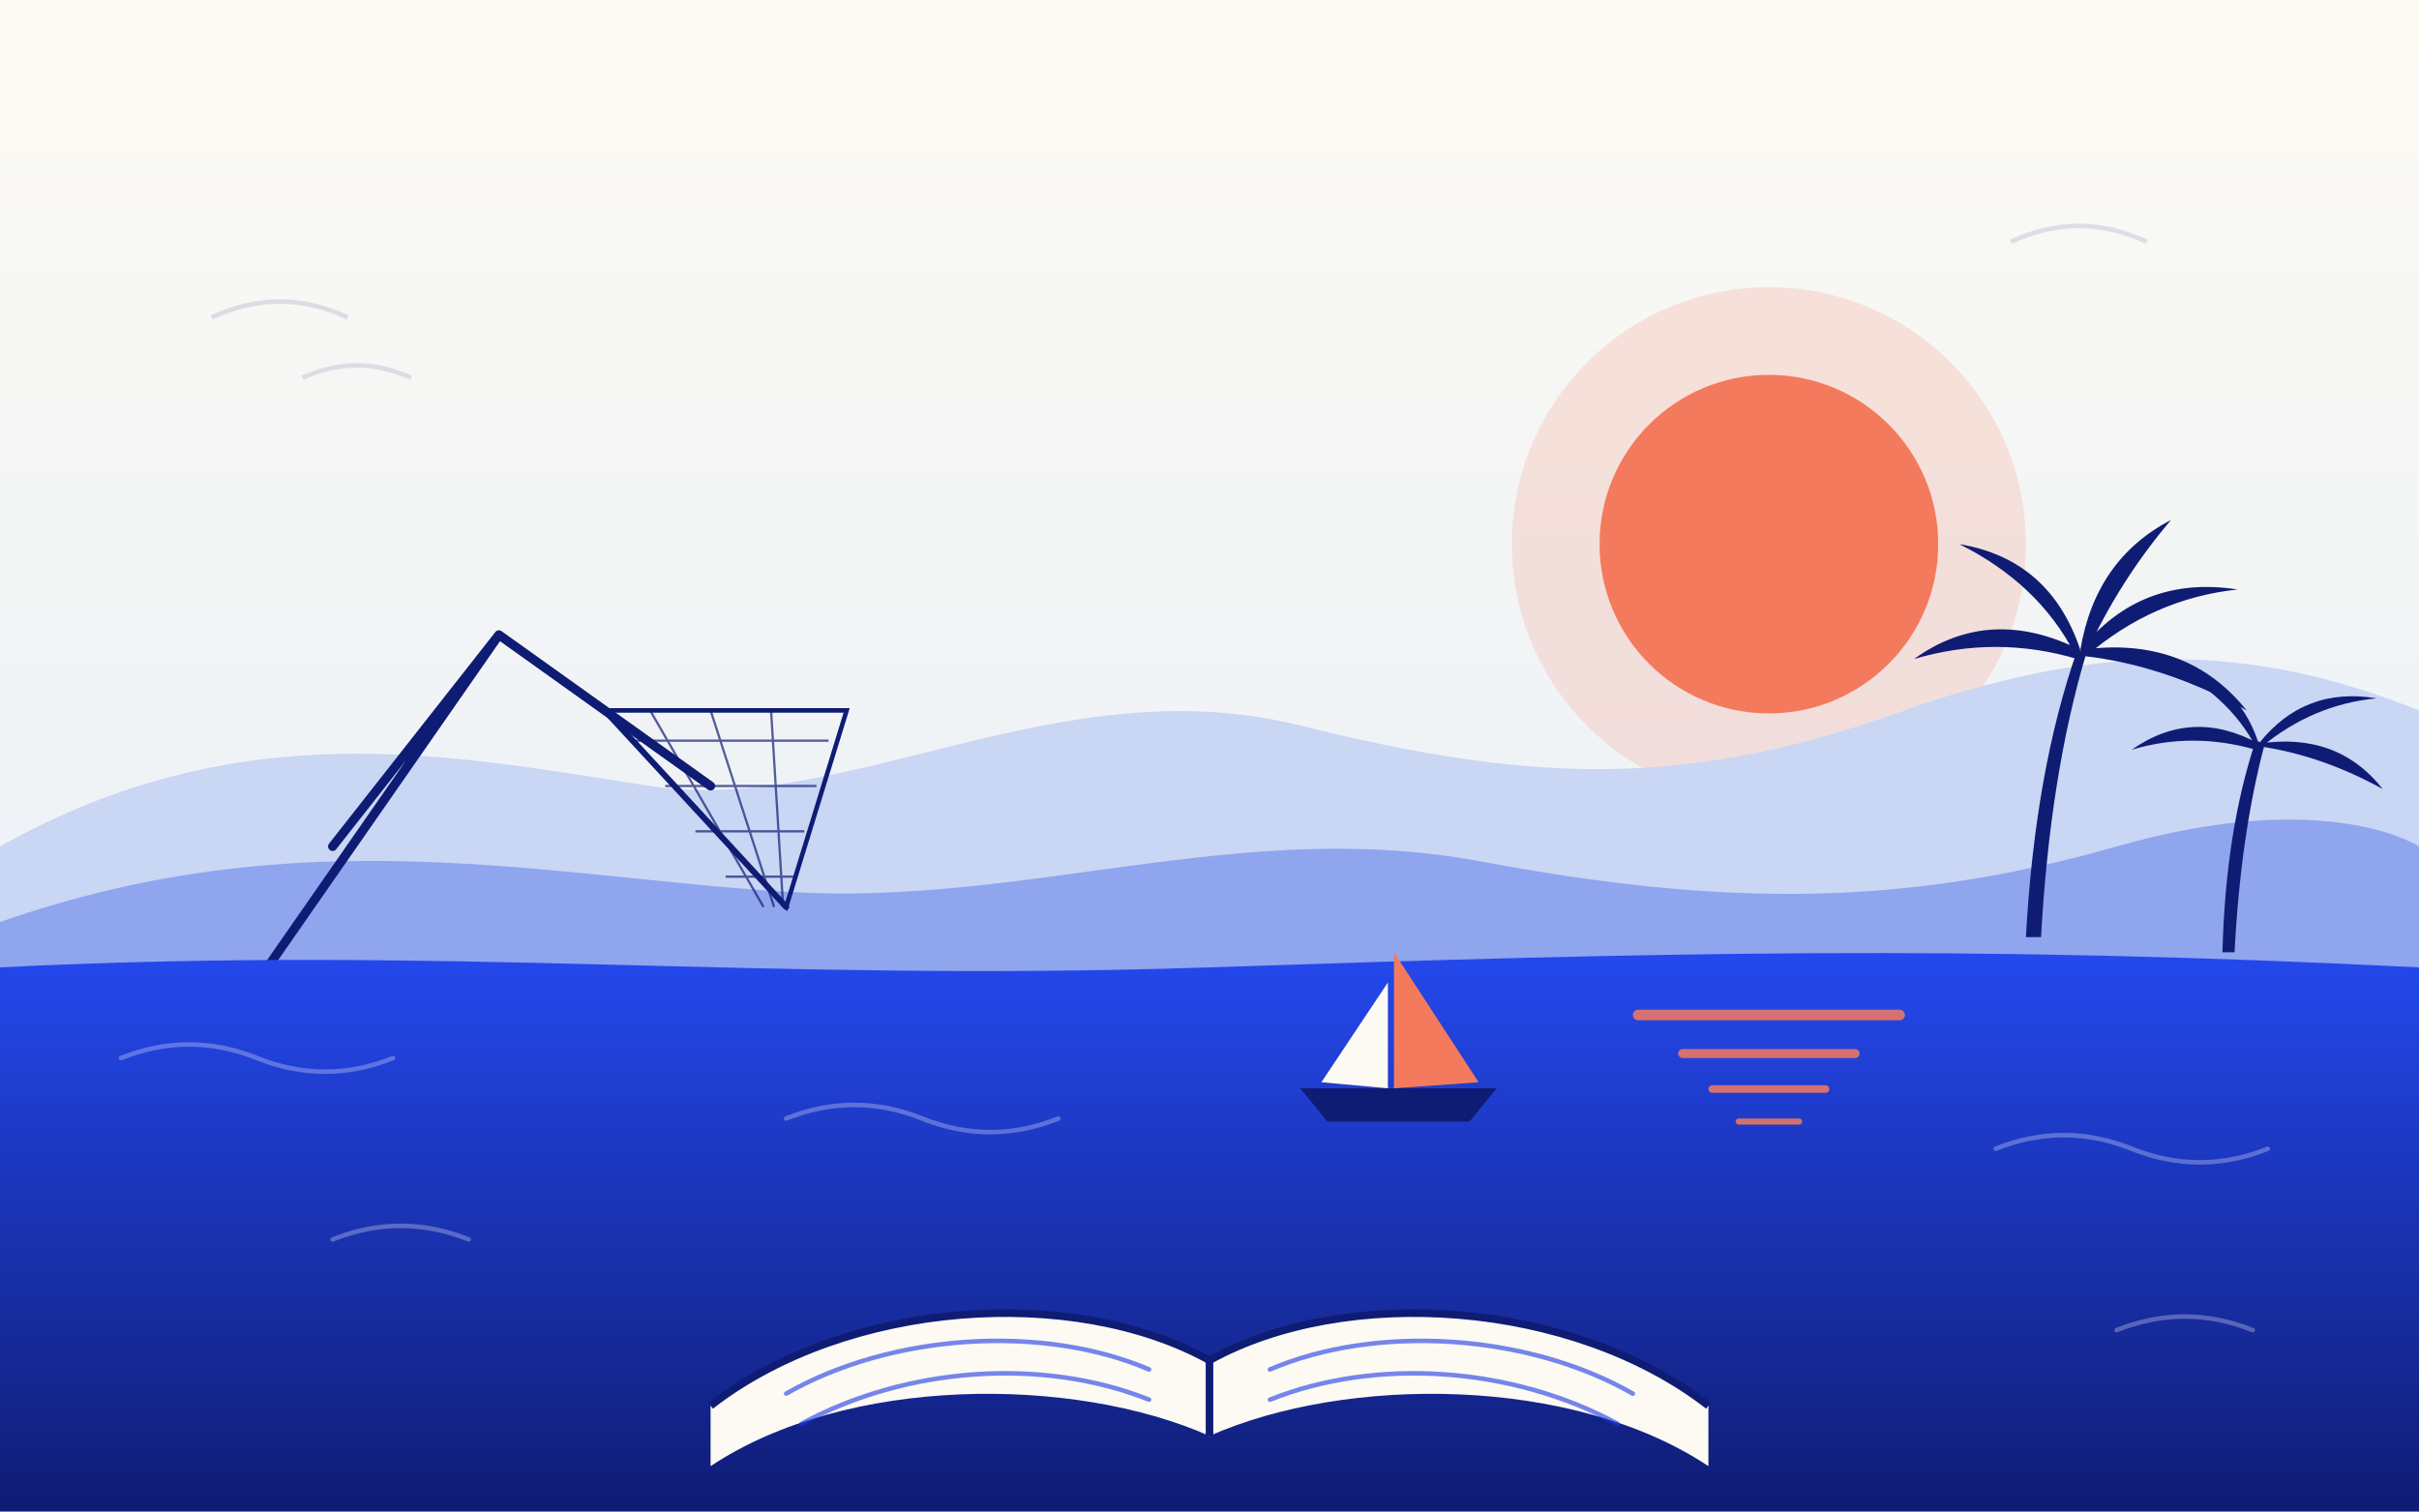
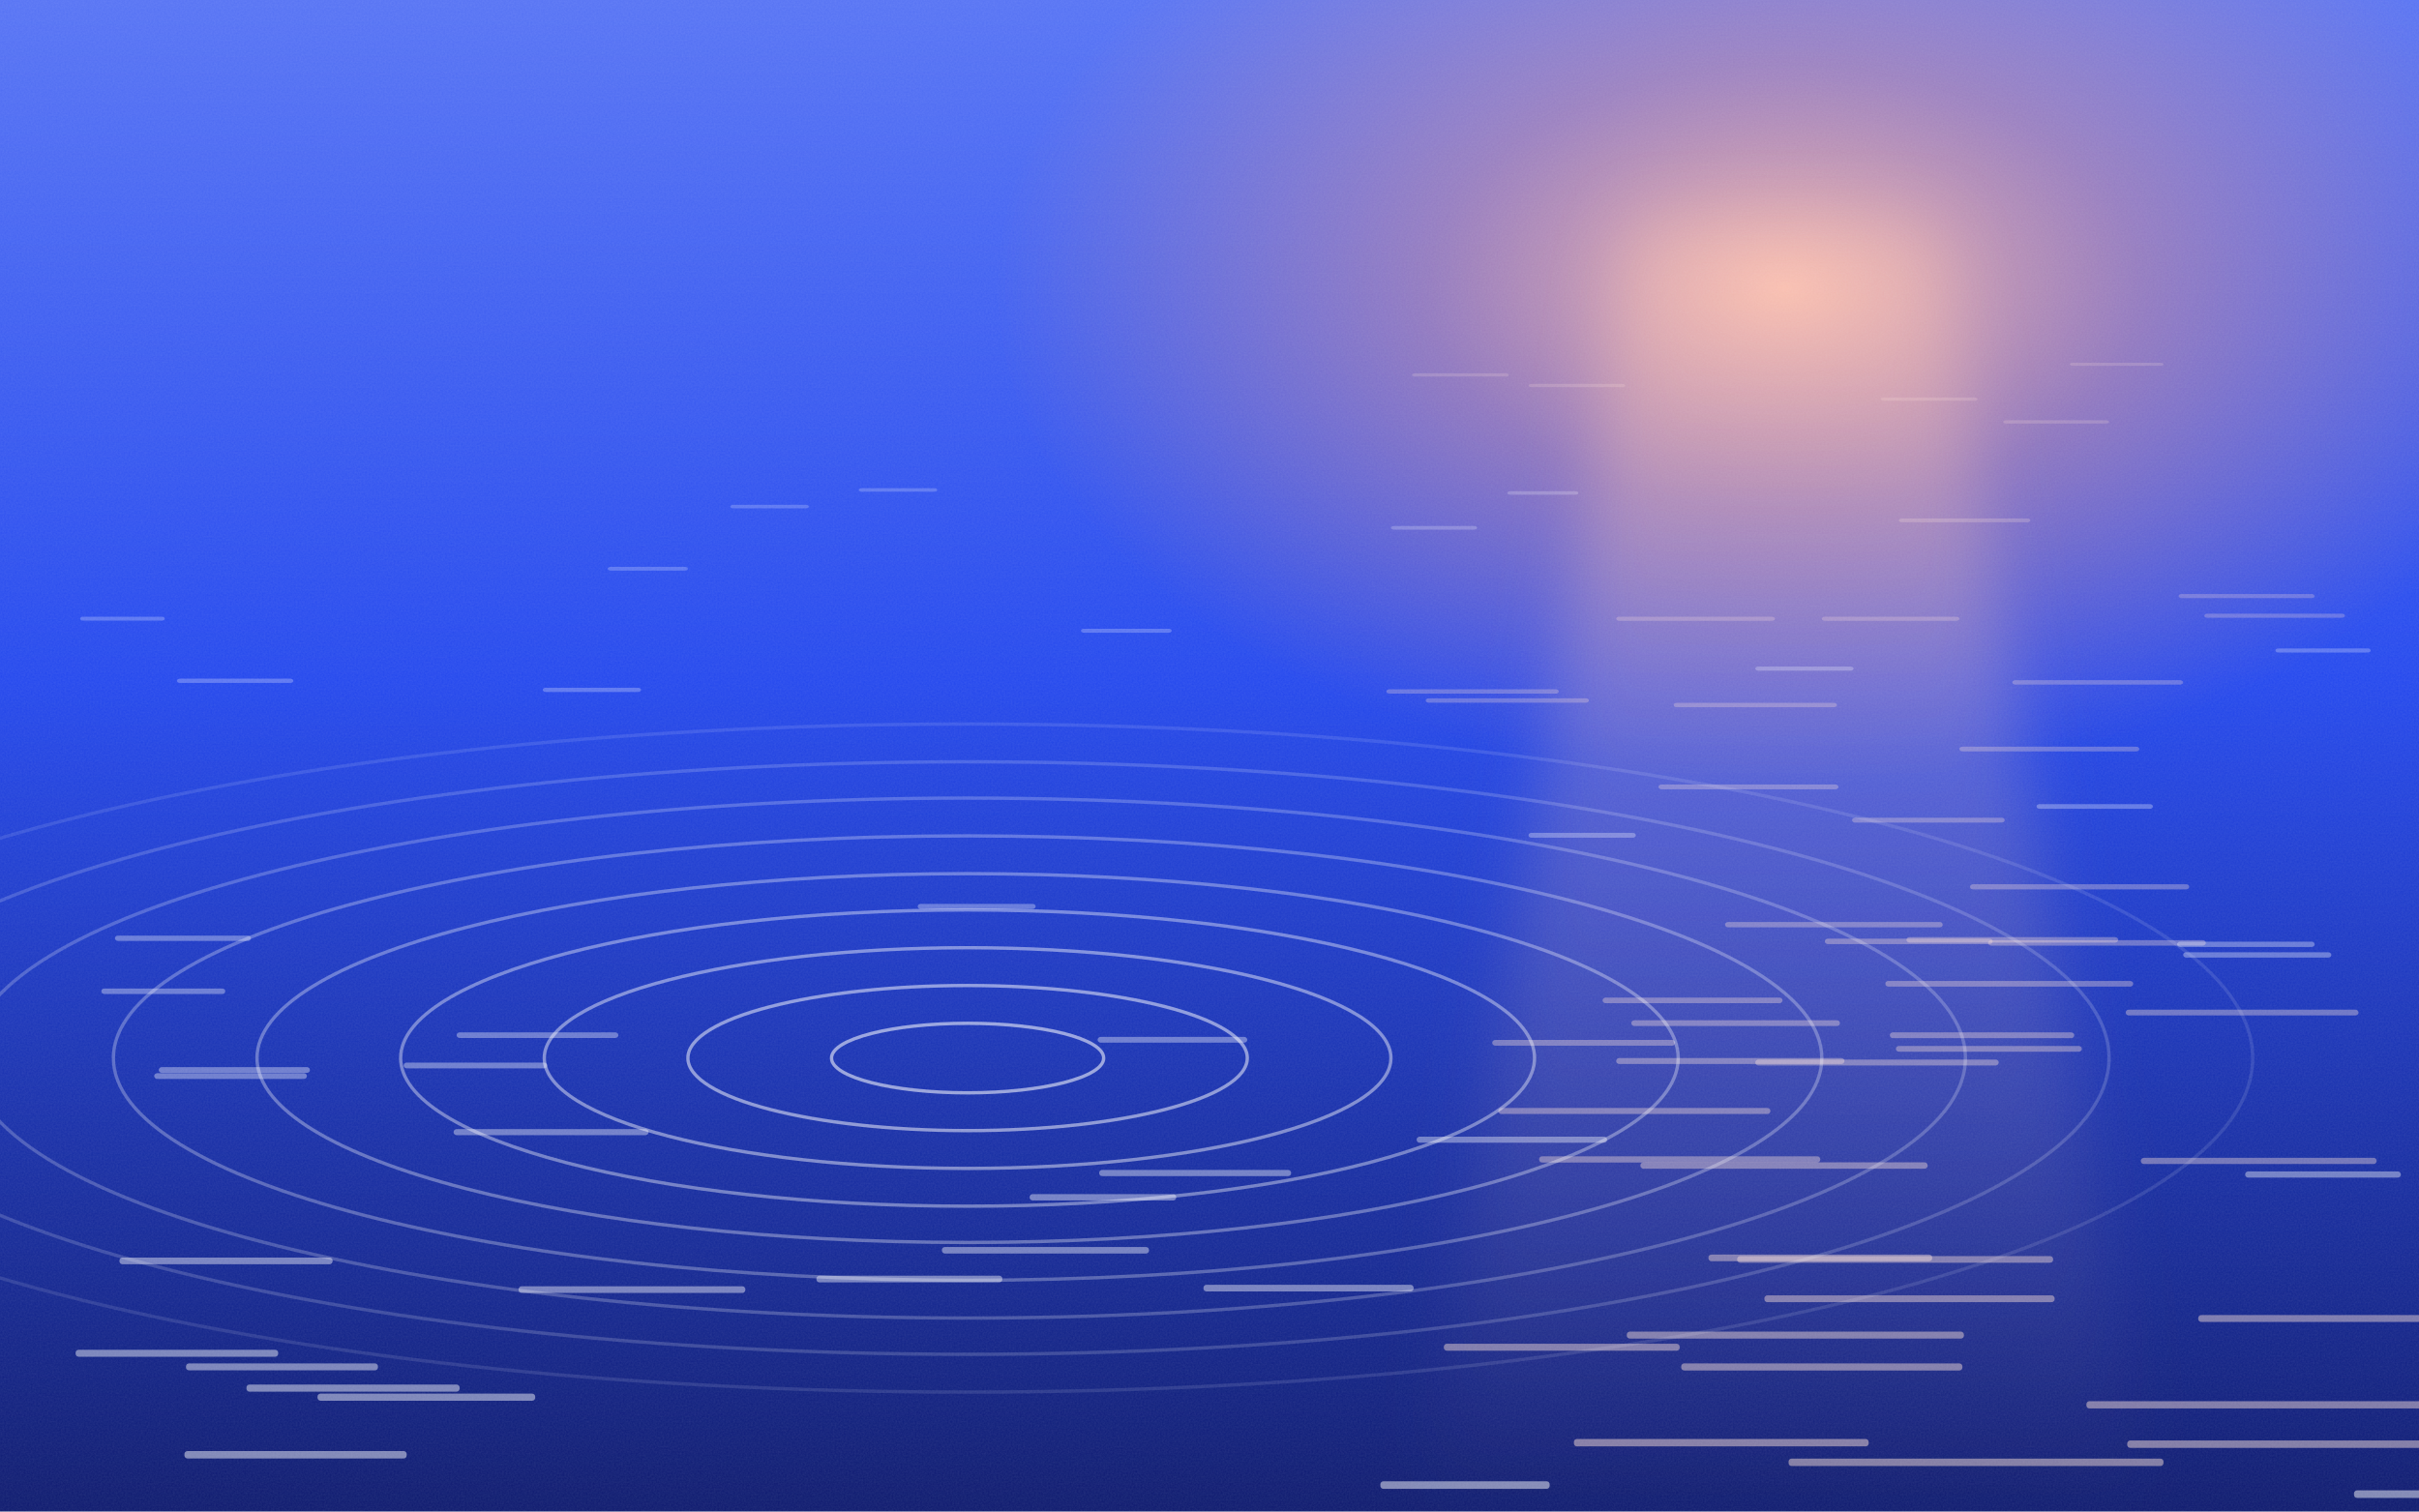
<svg xmlns="http://www.w3.org/2000/svg" viewBox="0 0 1600 1000" width="1600" height="1000">
  <defs>
-     <linearGradient id="sky" x1="0" y1="0" x2="0" y2="1">
-       <stop offset="0" stop-color="#FCFAF3" />
-       <stop offset="1" stop-color="#E4ECF9" />
+     <linearGradient id="w" x1="0" y1="0" x2="0" y2="1">
+       <stop offset="0" stop-color="#5673F4" />
+       <stop offset=".45" stop-color="#2448ED" />
+       <stop offset="1" stop-color="#0E1A6E" />
    </linearGradient>
-     <linearGradient id="water" x1="0" y1="0" x2="0" y2="1">
-       <stop offset="0" stop-color="#2448ED" />
-       <stop offset="1" stop-color="#0F1C74" />
+     <radialGradient id="sun" cx=".5" cy=".5" r=".5">
+       <stop offset="0" stop-color="#FFC2AE" stop-opacity=".95" />
+       <stop offset=".45" stop-color="#F79A83" stop-opacity=".45" />
+       <stop offset="1" stop-color="#F79A83" stop-opacity="0" />
+     </radialGradient>
+     <linearGradient id="path" x1="0" y1="0" x2="0" y2="1">
+       <stop offset="0" stop-color="#FFC2AE" stop-opacity=".55" />
+       <stop offset="1" stop-color="#FFC2AE" stop-opacity="0" />
    </linearGradient>
+     <filter id="soft">
+       <feGaussianBlur stdDeviation="22" />
+     </filter>
+     <filter id="grain" x="0" y="0" width="100%" height="100%">
+       <feTurbulence type="fractalNoise" baseFrequency=".85" numOctaves="2" stitchTiles="stitch" result="t" />
+       <feColorMatrix in="t" values="0 0 0 0 1  0 0 0 0 1  0 0 0 0 1  0 0 0 .55 0" />
+     </filter>
  </defs>
-   <rect width="1600" height="1000" fill="url(#sky)" />
-   <circle cx="1170" cy="360" r="170" fill="#F47A5E" opacity=".18" />
-   <circle cx="1170" cy="360" r="112" fill="#F47A5E" />
-   <g fill="none" stroke="#0F1C74" stroke-opacity=".12" stroke-width="3">
-     <path d="M140 210c30-14 60-14 90 0M200 250c24-11 48-11 72 0M1330 160c30-14 60-14 90 0" />
-   </g>
-   <path d="M0 560 C160 470 300 500 430 520 S700 440 860 480 1120 520 1260 470 1500 430 1600 470 V640 H0Z" fill="#C9D6F4" />
-   <path d="M0 610 C200 540 360 580 520 590 S820 540 980 570 1260 600 1400 560 1600 560 1600 560 V660 H0Z" fill="#8FA5EE" />
-   <g fill="#0F1C74">
-     <path d="M1340 620 q6-110 34-190 l6 2 q-24 80 -30 188z" />
-     <path d="M1376 430 q-60-30-110 6 q54-16 108 0z M1376 430 q40-50 104-40 q-56 6-100 44z M1376 430 q-20-60-80-70 q52 26 76 72z M1376 430 q70-10 110 40 q-54-30-108-36z M1376 430 q10-60 60-86 q-34 40-56 88z" />
-     <path d="M1470 630 q2-80 22-140 l6 2 q-16 60 -20 138z" />
-     <path d="M1494 492 q-44-24-84 4 q40-12 82 0z M1494 492 q30-38 78-30 q-42 4-76 32z M1494 492 q-14-44-60-52 q40 20 58 54z M1494 492 q52-8 82 30 q-40-22-80-28z" />
-   </g>
-   <g stroke="#0F1C74" stroke-width="6" stroke-linecap="round" fill="none">
-     <path d="M170 650 L330 420 M330 420 L470 520 M330 420 L220 560" />
-     <path d="M400 470 L520 600" stroke-width="4" />
-   </g>
-   <path d="M400 470 L560 470 L520 600 Z" fill="none" stroke="#0F1C74" stroke-width="3" />
-   <g stroke="#0F1C74" stroke-width="1.5" opacity=".7">
-     <path d="M420 490 L548 490 M440 520 L540 520 M460 550 L532 550 M480 580 L525 580 M430 470 L505 600 M470 470 L512 600 M510 470 L518 600" />
-   </g>
-   <path d="M0 640 C300 625 500 650 800 640 S1300 625 1600 640 V1000 H0Z" fill="url(#water)" />
-   <g fill="#F47A5E" opacity=".85">
-     <rect x="1080" y="668" width="180" height="7" rx="3.5" />
-     <rect x="1110" y="694" width="120" height="6" rx="3" />
-     <rect x="1130" y="718" width="80" height="5" rx="2.5" />
-     <rect x="1148" y="740" width="44" height="4" rx="2" />
-   </g>
-   <g fill="none" stroke="#FFFFFF" stroke-opacity=".28" stroke-width="3" stroke-linecap="round">
-     <path d="M80 700c30-12 60-12 90 0s60 12 90 0" />
-     <path d="M520 740c30-12 60-12 90 0s60 12 90 0" />
-     <path d="M1320 760c30-12 60-12 90 0s60 12 90 0" />
-     <path d="M220 820c30-12 60-12 90 0" />
-     <path d="M1400 880c30-12 60-12 90 0" />
-   </g>
-   <g transform="translate(860 690)">
-     <path d="M0 30 h130 l-18 22 h-94z" fill="#0F1C74" />
-     <path d="M62 30 V-60 L118 26z" fill="#F47A5E" />
-     <path d="M58 30 V-40 L14 26z" fill="#FCFAF3" />
-   </g>
-   <g transform="translate(800 930)">
-     <path d="M-330 0 C-240 -70 -90 -80 0 -30 C90 -80 240 -70 330 0 L330 40 C240 -20 90 -20 0 20 C-90 -20 -240 -20 -330 40Z" fill="#FCFAF3" />
-     <path d="M-330 0 C-240 -70 -90 -80 0 -30 C90 -80 240 -70 330 0" fill="none" stroke="#0F1C74" stroke-width="5" />
-     <path d="M0 -30 V20" stroke="#0F1C74" stroke-width="5" />
-     <g fill="none" stroke="#1B37E6" stroke-width="3" stroke-linecap="round" opacity=".6">
-       <path d="M-280 -8 C-210 -48 -110 -54 -40 -24" />
-       <path d="M-270 12 C-200 -26 -110 -32 -40 -4" />
-       <path d="M280 -8 C210 -48 110 -54 40 -24" />
-       <path d="M270 12 C200 -26 110 -32 40 -4" />
-     </g>
-   </g>
+   <rect width="1600" height="1000" fill="url(#w)" />
+   <ellipse cx="1180" cy="190" rx="520" ry="330" fill="url(#sun)" />
+   <path d="M1080 150 L1280 150 L1420 1000 L940 1000 Z" fill="url(#path)" filter="url(#soft)" opacity=".7" />
+   <rect x="1205" y="408" width="91" height="2.7" rx="2" fill="#FFE3D8" fill-opacity="0.25" />
+   <rect x="1250" y="683" width="122" height="3.8" rx="2" fill="#FFE3D8" fill-opacity="0.36" />
+   <rect x="1369" y="240" width="62" height="2.0" rx="2" fill="#FFE3D8" fill-opacity="0.18" />
+   <rect x="1458" y="406" width="93" height="2.7" rx="2" fill="#FFE3D8" fill-opacity="0.25" />
+   <rect x="1167" y="857" width="192" height="4.5" rx="2" fill="#FFE3D8" fill-opacity="0.43" />
+   <rect x="1256" y="343" width="87" height="2.5" rx="2" fill="#FFE3D8" fill-opacity="0.23" />
+   <rect x="1315" y="622" width="144" height="3.6" rx="2" fill="#FFE3D8" fill-opacity="0.34" />
+   <rect x="1325" y="278" width="70" height="2.2" rx="2" fill="#FFE3D8" fill-opacity="0.20" />
+   <rect x="917" y="456" width="114" height="2.9" rx="2" fill="#FFE3D8" fill-opacity="0.27" />
+   <rect x="1303" y="585" width="145" height="3.4" rx="2" fill="#FFE3D8" fill-opacity="0.32" />
+   <rect x="1416" y="766" width="156" height="4.1" rx="2" fill="#FFE3D8" fill-opacity="0.39" />
+   <rect x="1149" y="831" width="209" height="4.4" rx="2" fill="#FFE3D8" fill-opacity="0.42" />
+   <rect x="955" y="889" width="156" height="4.6" rx="2" fill="#FFE3D8" fill-opacity="0.44" />
+   <rect x="1441" y="393" width="90" height="2.7" rx="2" fill="#FFE3D8" fill-opacity="0.25" />
+   <rect x="1069" y="700" width="151" height="3.9" rx="2" fill="#FFE3D8" fill-opacity="0.37" />
+   <rect x="1097" y="519" width="119" height="3.2" rx="2" fill="#FFE3D8" fill-opacity="0.30" />
+   <rect x="1406" y="668" width="154" height="3.8" rx="2" fill="#FFE3D8" fill-opacity="0.36" />
+   <rect x="1380" y="927" width="238" height="4.8" rx="2" fill="#FFE3D8" fill-opacity="0.46" />
+   <rect x="991" y="733" width="180" height="4.0" rx="2" fill="#FFE3D8" fill-opacity="0.38" />
+   <rect x="1407" y="953" width="205" height="4.9" rx="2" fill="#FFE3D8" fill-opacity="0.47" />
+   <rect x="1018" y="765" width="186" height="4.1" rx="2" fill="#FFE3D8" fill-opacity="0.39" />
+   <rect x="1060" y="660" width="119" height="3.7" rx="2" fill="#FFE3D8" fill-opacity="0.35" />
+   <rect x="1454" y="870" width="149" height="4.6" rx="2" fill="#FFE3D8" fill-opacity="0.44" />
+   <rect x="1130" y="830" width="148" height="4.4" rx="2" fill="#FFE3D8" fill-opacity="0.42" />
+   <rect x="1331" y="450" width="113" height="2.9" rx="2" fill="#FFE3D8" fill-opacity="0.27" />
+   <rect x="1244" y="263" width="64" height="2.1" rx="2" fill="#FFE3D8" fill-opacity="0.19" />
+   <rect x="1085" y="769" width="190" height="4.2" rx="2" fill="#FFE3D8" fill-opacity="0.40" />
+   <rect x="1183" y="965" width="248" height="4.9" rx="2" fill="#FFE3D8" fill-opacity="0.47" />
+   <rect x="943" y="462" width="108" height="2.9" rx="2" fill="#FFE3D8" fill-opacity="0.27" />
+   <rect x="1011" y="254" width="64" height="2.1" rx="2" fill="#FFE3D8" fill-opacity="0.19" />
+   <rect x="987" y="688" width="121" height="3.8" rx="2" fill="#FFE3D8" fill-opacity="0.36" />
+   <rect x="1076" y="881" width="223" height="4.6" rx="2" fill="#FFE3D8" fill-opacity="0.44" />
+   <rect x="1112" y="902" width="186" height="4.7" rx="2" fill="#FFE3D8" fill-opacity="0.45" />
+   <rect x="1261" y="620" width="140" height="3.6" rx="2" fill="#FFE3D8" fill-opacity="0.34" />
+   <rect x="1247" y="649" width="164" height="3.7" rx="2" fill="#FFE3D8" fill-opacity="0.35" />
+   <rect x="1141" y="610" width="144" height="3.5" rx="2" fill="#FFE3D8" fill-opacity="0.33" />
+   <rect x="1069" y="408" width="105" height="2.7" rx="2" fill="#FFE3D8" fill-opacity="0.25" />
+   <rect x="1207" y="621" width="111" height="3.6" rx="2" fill="#FFE3D8" fill-opacity="0.34" />
+   <rect x="1225" y="541" width="101" height="3.2" rx="2" fill="#FFE3D8" fill-opacity="0.30" />
+   <rect x="1254" y="692" width="123" height="3.8" rx="2" fill="#FFE3D8" fill-opacity="0.36" />
+   <rect x="1161" y="701" width="161" height="3.9" rx="2" fill="#FFE3D8" fill-opacity="0.37" />
+   <rect x="1296" y="494" width="119" height="3.1" rx="2" fill="#FFE3D8" fill-opacity="0.29" />
+   <rect x="934" y="247" width="64" height="2.1" rx="2" fill="#FFE3D8" fill-opacity="0.19" />
+   <rect x="1041" y="952" width="195" height="4.9" rx="2" fill="#FFE3D8" fill-opacity="0.47" />
+   <rect x="1079" y="675" width="138" height="3.8" rx="2" fill="#FFE3D8" fill-opacity="0.36" />
+   <rect x="1107" y="465" width="108" height="2.9" rx="2" fill="#FFE3D8" fill-opacity="0.27" />
+   <rect x="607" y="598" width="78" height="3.4" rx="2" fill="#FFFFFF" fill-opacity="0.32" />
+   <rect x="50" y="893" width="134" height="4.6" rx="2" fill="#FFFFFF" fill-opacity="0.44" />
+   <rect x="163" y="916" width="141" height="4.7" rx="2" fill="#FFFFFF" fill-opacity="0.45" />
+   <rect x="102" y="710" width="101" height="3.8" rx="2" fill="#FFFFFF" fill-opacity="0.36" />
+   <rect x="727" y="774" width="127" height="4.1" rx="2" fill="#FFFFFF" fill-opacity="0.39" />
+   <rect x="402" y="375" width="53" height="2.5" rx="2" fill="#FFFFFF" fill-opacity="0.23" />
+   <rect x="1444" y="630" width="98" height="3.5" rx="2" fill="#FFFFFF" fill-opacity="0.33" />
+   <rect x="623" y="825" width="137" height="4.3" rx="2" fill="#FFFFFF" fill-opacity="0.41" />
+   <rect x="483" y="334" width="52" height="2.3" rx="2" fill="#FFFFFF" fill-opacity="0.21" />
+   <rect x="681" y="790" width="97" height="4.2" rx="2" fill="#FFFFFF" fill-opacity="0.40" />
+   <rect x="359" y="455" width="65" height="2.8" rx="2" fill="#FFFFFF" fill-opacity="0.26" />
+   <rect x="343" y="851" width="150" height="4.4" rx="2" fill="#FFFFFF" fill-opacity="0.42" />
+   <rect x="123" y="902" width="127" height="4.6" rx="2" fill="#FFFFFF" fill-opacity="0.44" />
+   <rect x="76" y="619" width="90" height="3.5" rx="2" fill="#FFFFFF" fill-opacity="0.33" />
+   <rect x="210" y="922" width="144" height="4.7" rx="2" fill="#FFFFFF" fill-opacity="0.45" />
+   <rect x="920" y="348" width="57" height="2.4" rx="2" fill="#FFFFFF" fill-opacity="0.22" />
+   <rect x="53" y="408" width="56" height="2.6" rx="2" fill="#FFFFFF" fill-opacity="0.24" />
+   <rect x="67" y="654" width="82" height="3.6" rx="2" fill="#FFFFFF" fill-opacity="0.34" />
+   <rect x="1440" y="623" width="91" height="3.5" rx="2" fill="#FFFFFF" fill-opacity="0.33" />
+   <rect x="1011" y="551" width="71" height="3.2" rx="2" fill="#FFFFFF" fill-opacity="0.30" />
+   <rect x="302" y="683" width="107" height="3.7" rx="2" fill="#FFFFFF" fill-opacity="0.35" />
+   <rect x="122" y="960" width="147" height="4.9" rx="2" fill="#FFFFFF" fill-opacity="0.47" />
+   <rect x="267" y="703" width="95" height="3.8" rx="2" fill="#FFFFFF" fill-opacity="0.36" />
+   <rect x="1557" y="986" width="120" height="5.0" rx="2" fill="#FFFFFF" fill-opacity="0.48" />
+   <rect x="1485" y="775" width="103" height="4.1" rx="2" fill="#FFFFFF" fill-opacity="0.39" />
+   <rect x="105" y="706" width="100" height="3.8" rx="2" fill="#FFFFFF" fill-opacity="0.36" />
+   <rect x="937" y="752" width="126" height="4.0" rx="2" fill="#FFFFFF" fill-opacity="0.38" />
+   <rect x="568" y="323" width="52" height="2.3" rx="2" fill="#FFFFFF" fill-opacity="0.21" />
+   <rect x="726" y="686" width="99" height="3.8" rx="2" fill="#FFFFFF" fill-opacity="0.36" />
+   <rect x="913" y="980" width="112" height="5.0" rx="2" fill="#FFFFFF" fill-opacity="0.48" />
+   <rect x="540" y="844" width="123" height="4.4" rx="2" fill="#FFFFFF" fill-opacity="0.42" />
+   <rect x="715" y="416" width="60" height="2.6" rx="2" fill="#FFFFFF" fill-opacity="0.24" />
+   <rect x="997" y="325" width="47" height="2.3" rx="2" fill="#FFFFFF" fill-opacity="0.21" />
+   <rect x="79" y="832" width="141" height="4.4" rx="2" fill="#FFFFFF" fill-opacity="0.42" />
+   <rect x="796" y="850" width="139" height="4.4" rx="2" fill="#FFFFFF" fill-opacity="0.42" />
+   <rect x="1161" y="441" width="65" height="2.7" rx="2" fill="#FFFFFF" fill-opacity="0.25" />
+   <rect x="1505" y="429" width="63" height="2.7" rx="2" fill="#FFFFFF" fill-opacity="0.25" />
+   <rect x="1347" y="532" width="77" height="3.1" rx="2" fill="#FFFFFF" fill-opacity="0.29" />
+   <rect x="300" y="747" width="129" height="4.0" rx="2" fill="#FFFFFF" fill-opacity="0.38" />
+   <rect x="117" y="449" width="77" height="2.8" rx="2" fill="#FFFFFF" fill-opacity="0.26" />
+   <ellipse cx="640" cy="700" rx="90" ry="23" fill="none" stroke="#FFFFFF" stroke-opacity="0.55" stroke-width="2.2" />
+   <ellipse cx="640" cy="700" rx="185" ry="48" fill="none" stroke="#FFFFFF" stroke-opacity="0.50" stroke-width="2.2" />
+   <ellipse cx="640" cy="700" rx="280" ry="73" fill="none" stroke="#FFFFFF" stroke-opacity="0.44" stroke-width="2.2" />
+   <ellipse cx="640" cy="700" rx="375" ry="98" fill="none" stroke="#FFFFFF" stroke-opacity="0.39" stroke-width="2.2" />
+   <ellipse cx="640" cy="700" rx="470" ry="122" fill="none" stroke="#FFFFFF" stroke-opacity="0.33" stroke-width="2.2" />
+   <ellipse cx="640" cy="700" rx="565" ry="147" fill="none" stroke="#FFFFFF" stroke-opacity="0.28" stroke-width="2.2" />
+   <ellipse cx="640" cy="700" rx="660" ry="172" fill="none" stroke="#FFFFFF" stroke-opacity="0.22" stroke-width="2.2" />
+   <ellipse cx="640" cy="700" rx="755" ry="196" fill="none" stroke="#FFFFFF" stroke-opacity="0.17" stroke-width="2.2" />
+   <ellipse cx="640" cy="700" rx="850" ry="221" fill="none" stroke="#FFFFFF" stroke-opacity="0.11" stroke-width="2.2" />
+   <rect width="1600" height="1000" filter="url(#grain)" opacity=".16" />
</svg>
